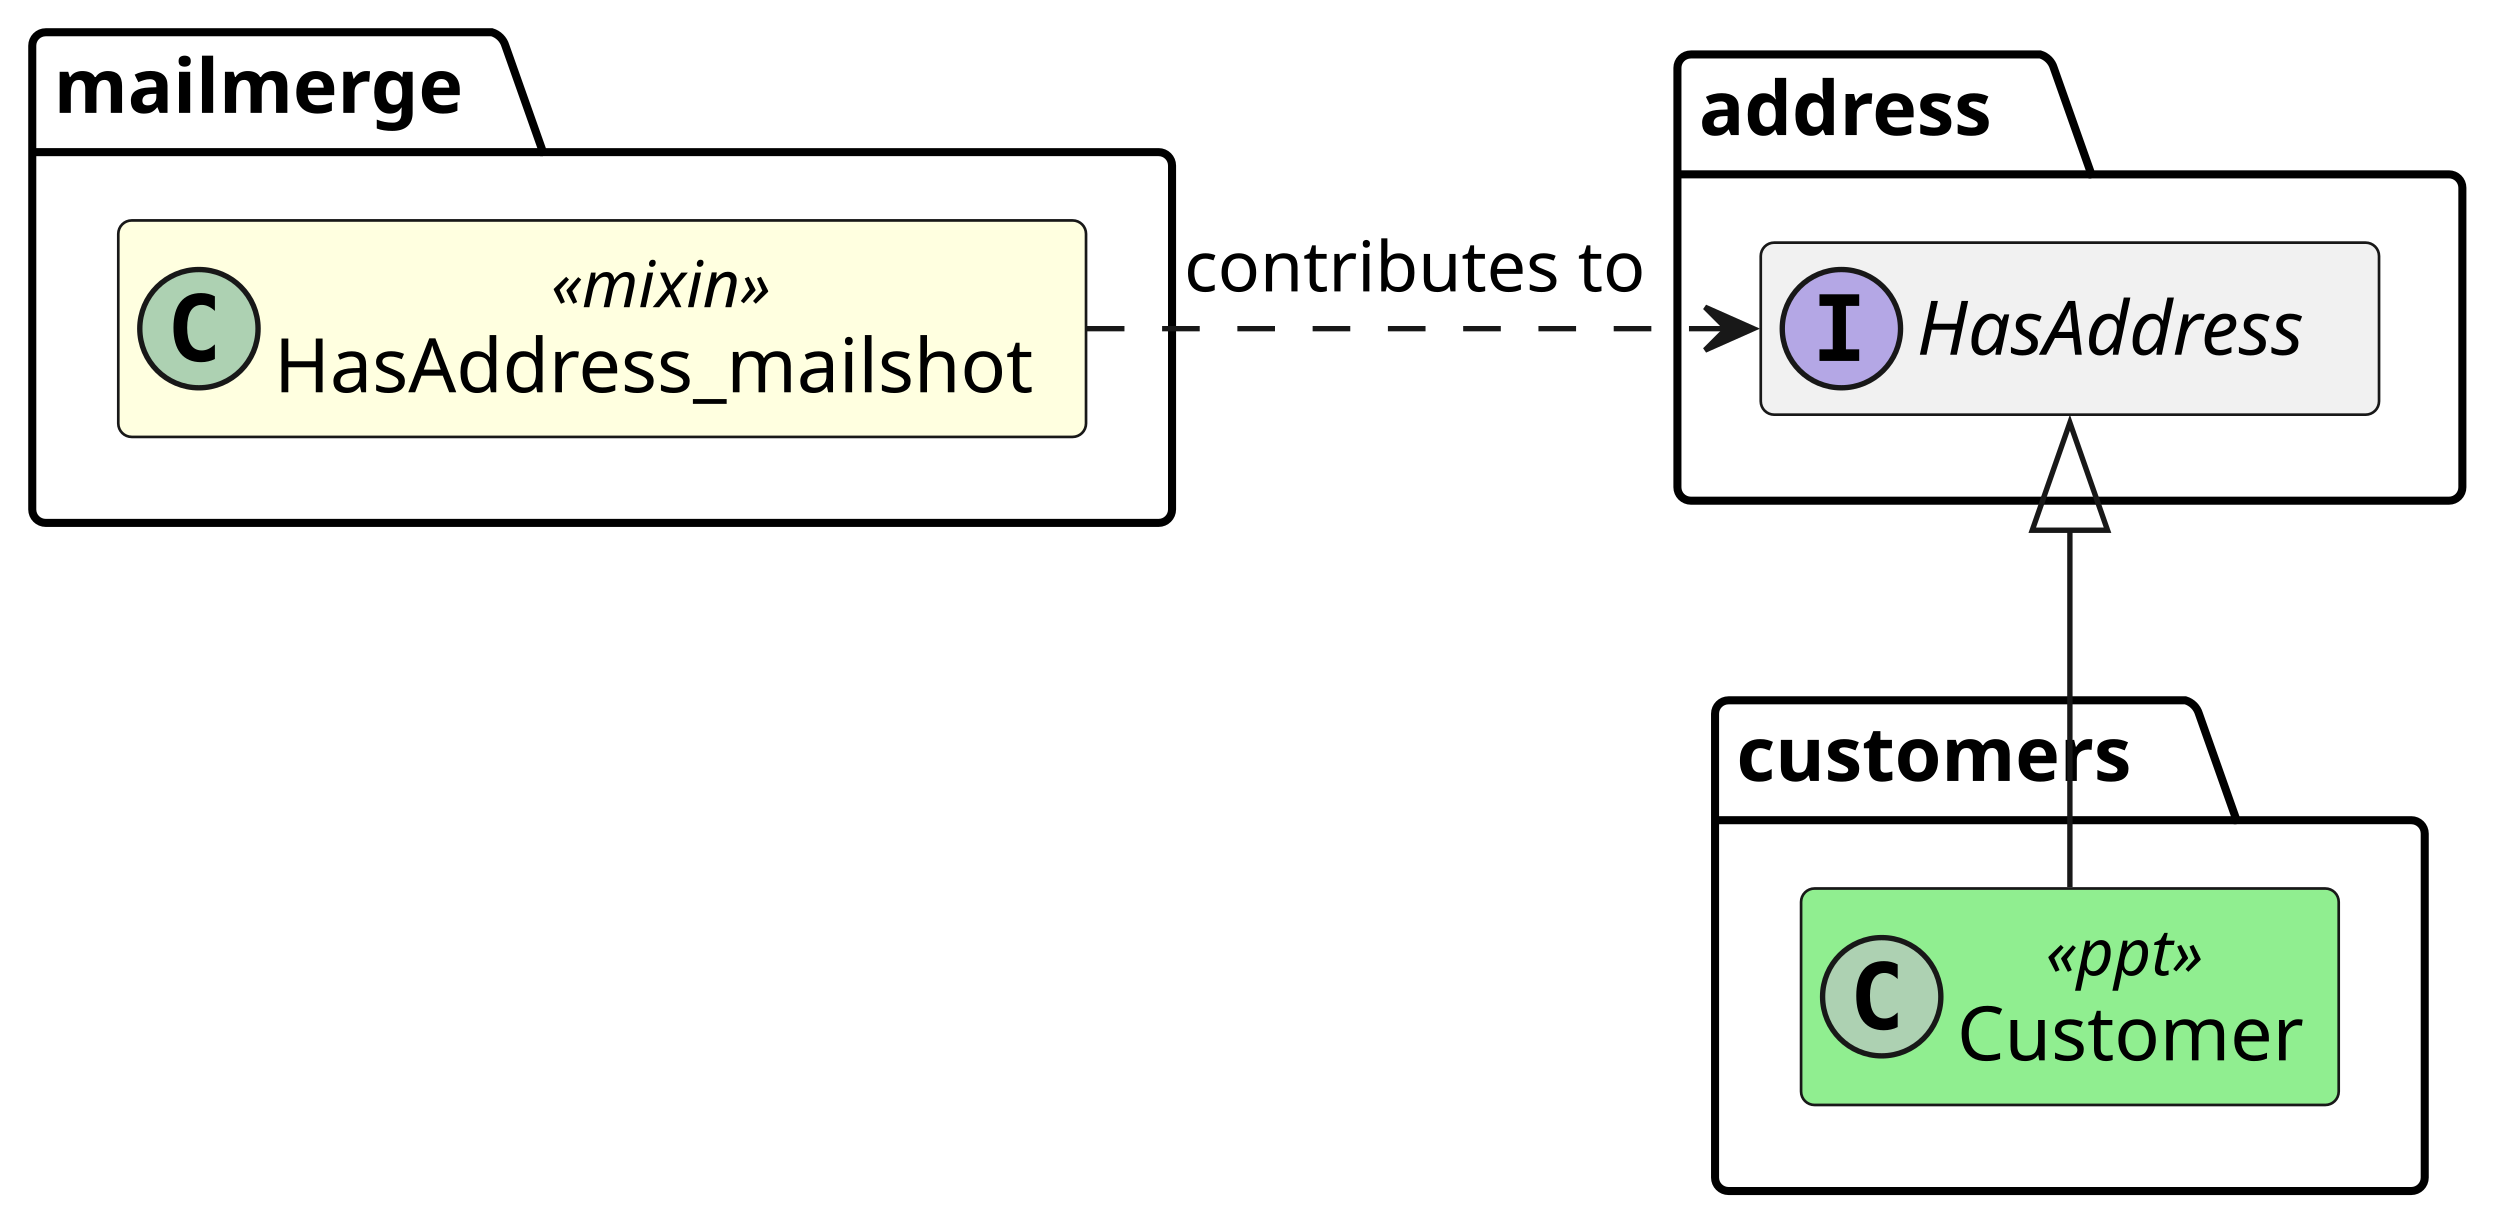
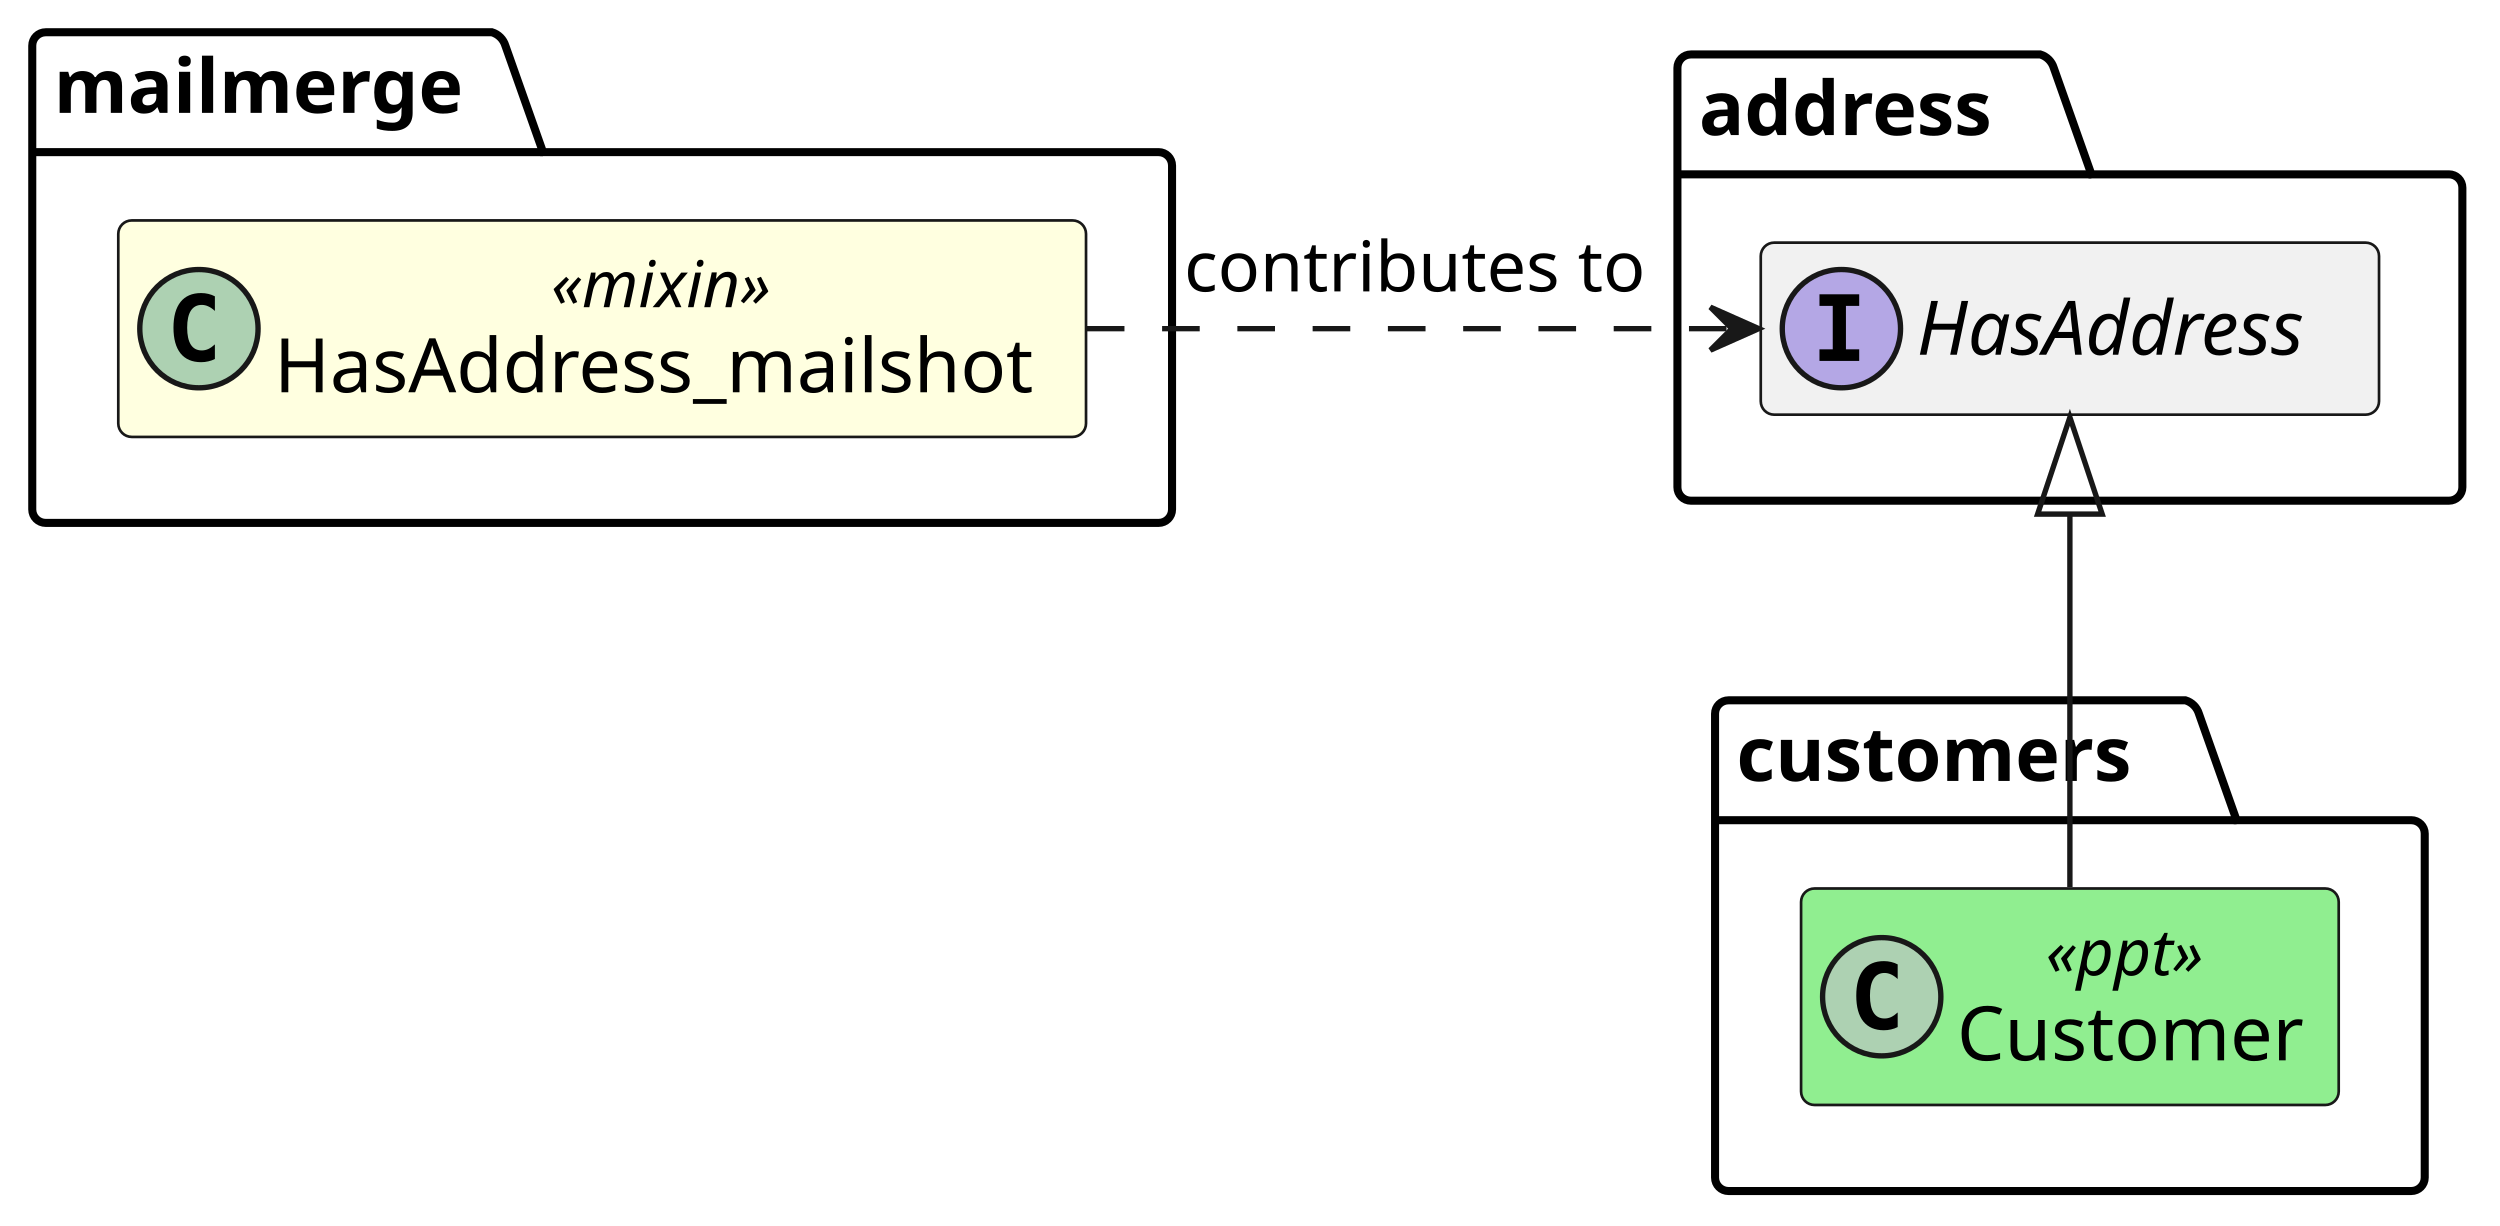
<svg xmlns="http://www.w3.org/2000/svg" contentStyleType="text/css" height="228px" preserveAspectRatio="none" style="width:465px;height:228px;background:#FFFFFF;" version="1.1" viewBox="0 0 465 228" width="465px" zoomAndPan="magnify">
  <defs />
  <g>
    <g id="cluster_mailmerge">
      <path d="M8.5,6 L91.5,6 A3.75,3.75 0 0 1 94,8.5 L101,28.297 L215.5,28.297 A2.5,2.5 0 0 1 218,30.797 L218,94.76 A2.5,2.5 0 0 1 215.5,97.26 L8.5,97.26 A2.5,2.5 0 0 1 6,94.76 L6,8.5 A2.5,2.5 0 0 1 8.5,6 " fill="none" style="stroke:#000000;stroke-width:1.5;" />
      <line style="stroke:#000000;stroke-width:1.5;" x1="6" x2="101" y1="28.297" y2="28.297" />
      <text fill="#000000" font-family="sans-serif" font-size="14" font-weight="bold" lengthAdjust="spacing" textLength="82" x="10" y="20.995">mailmerge</text>
    </g>
    <g id="cluster_address">
      <path d="M314.5,10.13 L379.5,10.13 A3.75,3.75 0 0 1 382,12.63 L389,32.427 L455.5,32.427 A2.5,2.5 0 0 1 458,34.927 L458,90.63 A2.5,2.5 0 0 1 455.5,93.13 L314.5,93.13 A2.5,2.5 0 0 1 312,90.63 L312,12.63 A2.5,2.5 0 0 1 314.5,10.13 " fill="none" style="stroke:#000000;stroke-width:1.5;" />
      <line style="stroke:#000000;stroke-width:1.5;" x1="312" x2="389" y1="32.427" y2="32.427" />
      <text fill="#000000" font-family="sans-serif" font-size="14" font-weight="bold" lengthAdjust="spacing" textLength="64" x="316" y="25.125">address</text>
    </g>
    <g id="cluster_customers">
      <path d="M321.5,130.26 L406.5,130.26 A3.75,3.75 0 0 1 409,132.76 L416,152.557 L448.5,152.557 A2.5,2.5 0 0 1 451,155.057 L451,219.03 A2.5,2.5 0 0 1 448.5,221.53 L321.5,221.53 A2.5,2.5 0 0 1 319,219.03 L319,132.76 A2.5,2.5 0 0 1 321.5,130.26 " fill="none" style="stroke:#000000;stroke-width:1.5;" />
      <line style="stroke:#000000;stroke-width:1.5;" x1="319" x2="416" y1="152.557" y2="152.557" />
      <text fill="#000000" font-family="sans-serif" font-size="14" font-weight="bold" lengthAdjust="spacing" textLength="84" x="323" y="145.255">customers</text>
    </g>
    <g id="elem_HasAddress_mailshot">
      <rect codeLine="20" fill="#FFFFE0" height="40.266" id="HasAddress_mailshot" rx="2.5" ry="2.5" style="stroke:#181818;stroke-width:0.5;" width="180" x="22" y="41" />
      <ellipse cx="37" cy="61.133" fill="#ADD1B2" rx="11" ry="11" style="stroke:#181818;stroke-width:1.0;" />
      <path d="M39.969,66.773 Q39.391,67.07 38.75,67.211 Q38.109,67.367 37.406,67.367 Q34.906,67.367 33.578,65.727 Q32.266,64.07 32.266,60.945 Q32.266,57.82 33.578,56.164 Q34.906,54.508 37.406,54.508 Q38.109,54.508 38.75,54.664 Q39.406,54.82 39.969,55.117 L39.969,57.836 Q39.344,57.258 38.75,56.992 Q38.156,56.711 37.531,56.711 Q36.188,56.711 35.5,57.789 Q34.812,58.852 34.812,60.945 Q34.812,63.039 35.5,64.117 Q36.188,65.18 37.531,65.18 Q38.156,65.18 38.75,64.914 Q39.344,64.633 39.969,64.055 L39.969,66.773 Z " fill="#000000" />
      <text fill="#000000" font-family="sans-serif" font-size="12" font-style="italic" lengthAdjust="spacing" textLength="45" x="102.5" y="57.139">«mixin»</text>
      <text fill="#000000" font-family="sans-serif" font-size="14" lengthAdjust="spacing" textLength="148" x="51" y="72.964">HasAddress_mailshot</text>
    </g>
    <g id="elem_HasAddress">
      <rect codeLine="24" fill="#F1F1F1" height="32" id="HasAddress" rx="2.5" ry="2.5" style="stroke:#181818;stroke-width:0.5;" width="115" x="327.5" y="45.13" />
      <ellipse cx="342.5" cy="61.13" fill="#B4A7E5" rx="11" ry="11" style="stroke:#181818;stroke-width:1.0;" />
      <path d="M338.422,56.896 L338.422,54.739 L345.812,54.739 L345.812,56.896 L343.344,56.896 L343.344,64.974 L345.812,64.974 L345.812,67.13 L338.422,67.13 L338.422,64.974 L340.891,64.974 L340.891,56.896 L338.422,56.896 Z " fill="#000000" />
      <text fill="#000000" font-family="sans-serif" font-size="14" font-style="italic" lengthAdjust="spacing" textLength="83" x="356.5" y="65.977">HasAddress</text>
    </g>
    <g id="elem_Customer">
      <rect codeLine="28" fill="#90EE90" height="40.266" id="Customer" rx="2.5" ry="2.5" style="stroke:#181818;stroke-width:0.5;" width="100" x="335" y="165.26" />
      <ellipse cx="350" cy="185.393" fill="#ADD1B2" rx="11" ry="11" style="stroke:#181818;stroke-width:1.0;" />
      <path d="M352.969,191.033 Q352.391,191.33 351.75,191.471 Q351.109,191.627 350.406,191.627 Q347.906,191.627 346.578,189.987 Q345.266,188.33 345.266,185.205 Q345.266,182.08 346.578,180.424 Q347.906,178.768 350.406,178.768 Q351.109,178.768 351.75,178.924 Q352.406,179.08 352.969,179.377 L352.969,182.096 Q352.344,181.518 351.75,181.252 Q351.156,180.971 350.531,180.971 Q349.188,180.971 348.5,182.049 Q347.812,183.112 347.812,185.205 Q347.812,187.299 348.5,188.377 Q349.188,189.44 350.531,189.44 Q351.156,189.44 351.75,189.174 Q352.344,188.893 352.969,188.315 L352.969,191.033 Z " fill="#000000" />
      <text fill="#000000" font-family="sans-serif" font-size="12" font-style="italic" lengthAdjust="spacing" textLength="35" x="380.5" y="181.399">«ppt»</text>
      <text fill="#000000" font-family="sans-serif" font-size="14" lengthAdjust="spacing" textLength="68" x="364" y="197.224">Customer</text>
    </g>
    <g id="link_HasAddress_mailshot_HasAddress">
-       <path codeLine="30" d="M202.15,61.13 C241.21,61.13 286.03,61.13 321.52,61.13 " fill="none" id="HasAddress_mailshot-to-HasAddress" style="stroke:#181818;stroke-width:1.0;stroke-dasharray:7.0,7.0;" />
-       <polygon fill="#181818" points="326.13,61.13,317.13,57.13,321.13,61.13,317.13,65.13,326.13,61.13" style="stroke:#181818;stroke-width:1.0;" />
+       <path codeLine="30" d="M202.15,61.13 C243.3,61.13 284.84,61.13 321.13,61.13 " fill="none" id="HasAddress_mailshot-to-HasAddress" style="stroke:#181818;stroke-width:1.0;stroke-dasharray:7.0,7.0;" />
+       <polygon fill="#181818" points="327.13,61.13,318.13,57.13,322.13,61.13,318.13,65.13,327.13,61.13" style="stroke:#181818;stroke-width:1.0;" />
      <text fill="#000000" font-family="sans-serif" font-size="13" lengthAdjust="spacing" textLength="89" x="220.25" y="54.197">contributes to</text>
    </g>
    <g id="link_HasAddress_Customer">
-       <path codeLine="31" d="M385,98.28 C385,120.14 385,147.14 385,165.01 " fill="none" id="HasAddress-backto-Customer" style="stroke:#181818;stroke-width:1.0;" />
-       <polygon fill="none" points="378,98.62,385,78.62,392,98.62,378,98.62" style="stroke:#181818;stroke-width:1.0;" />
+       <path codeLine="31" d="M385,95.62 C385,117.85 385,140.8 385,165.01 " fill="none" id="HasAddress-backto-Customer" style="stroke:#181818;stroke-width:1.0;" />
+       <polygon fill="none" points="385,77.62,379,95.62,391,95.62,385,77.62" style="stroke:#181818;stroke-width:1.0;" />
    </g>
  </g>
</svg>
